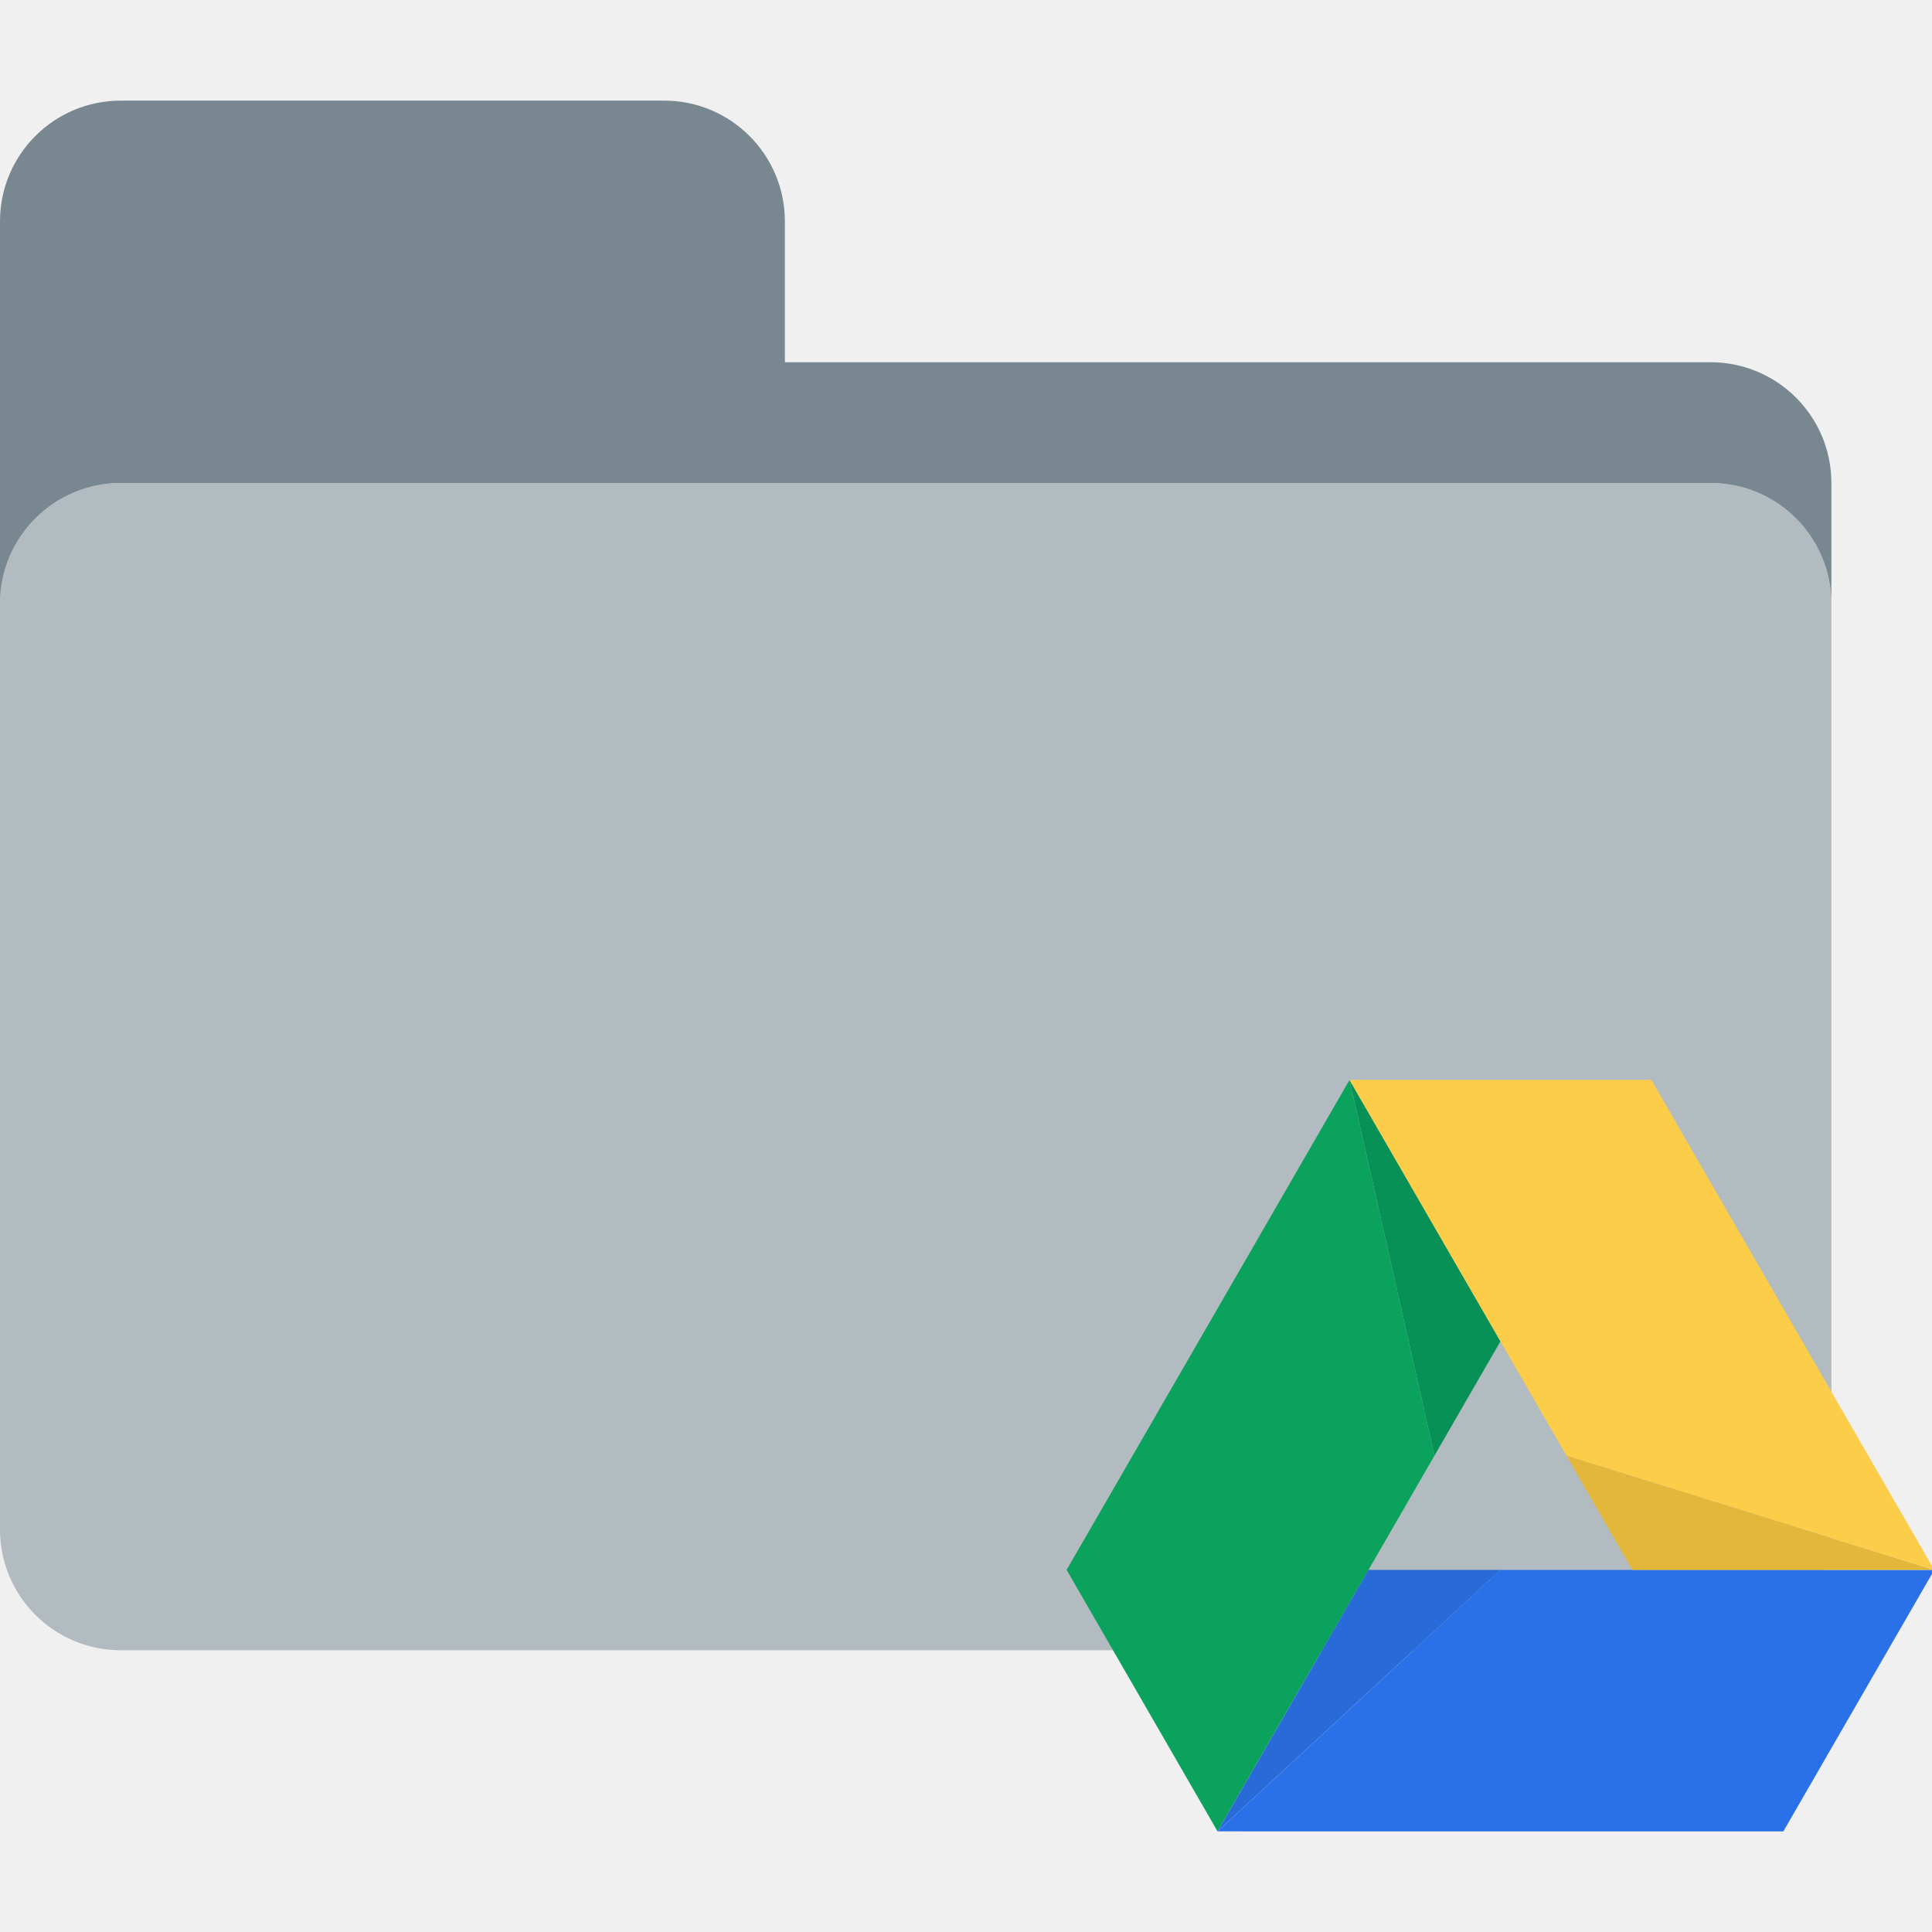
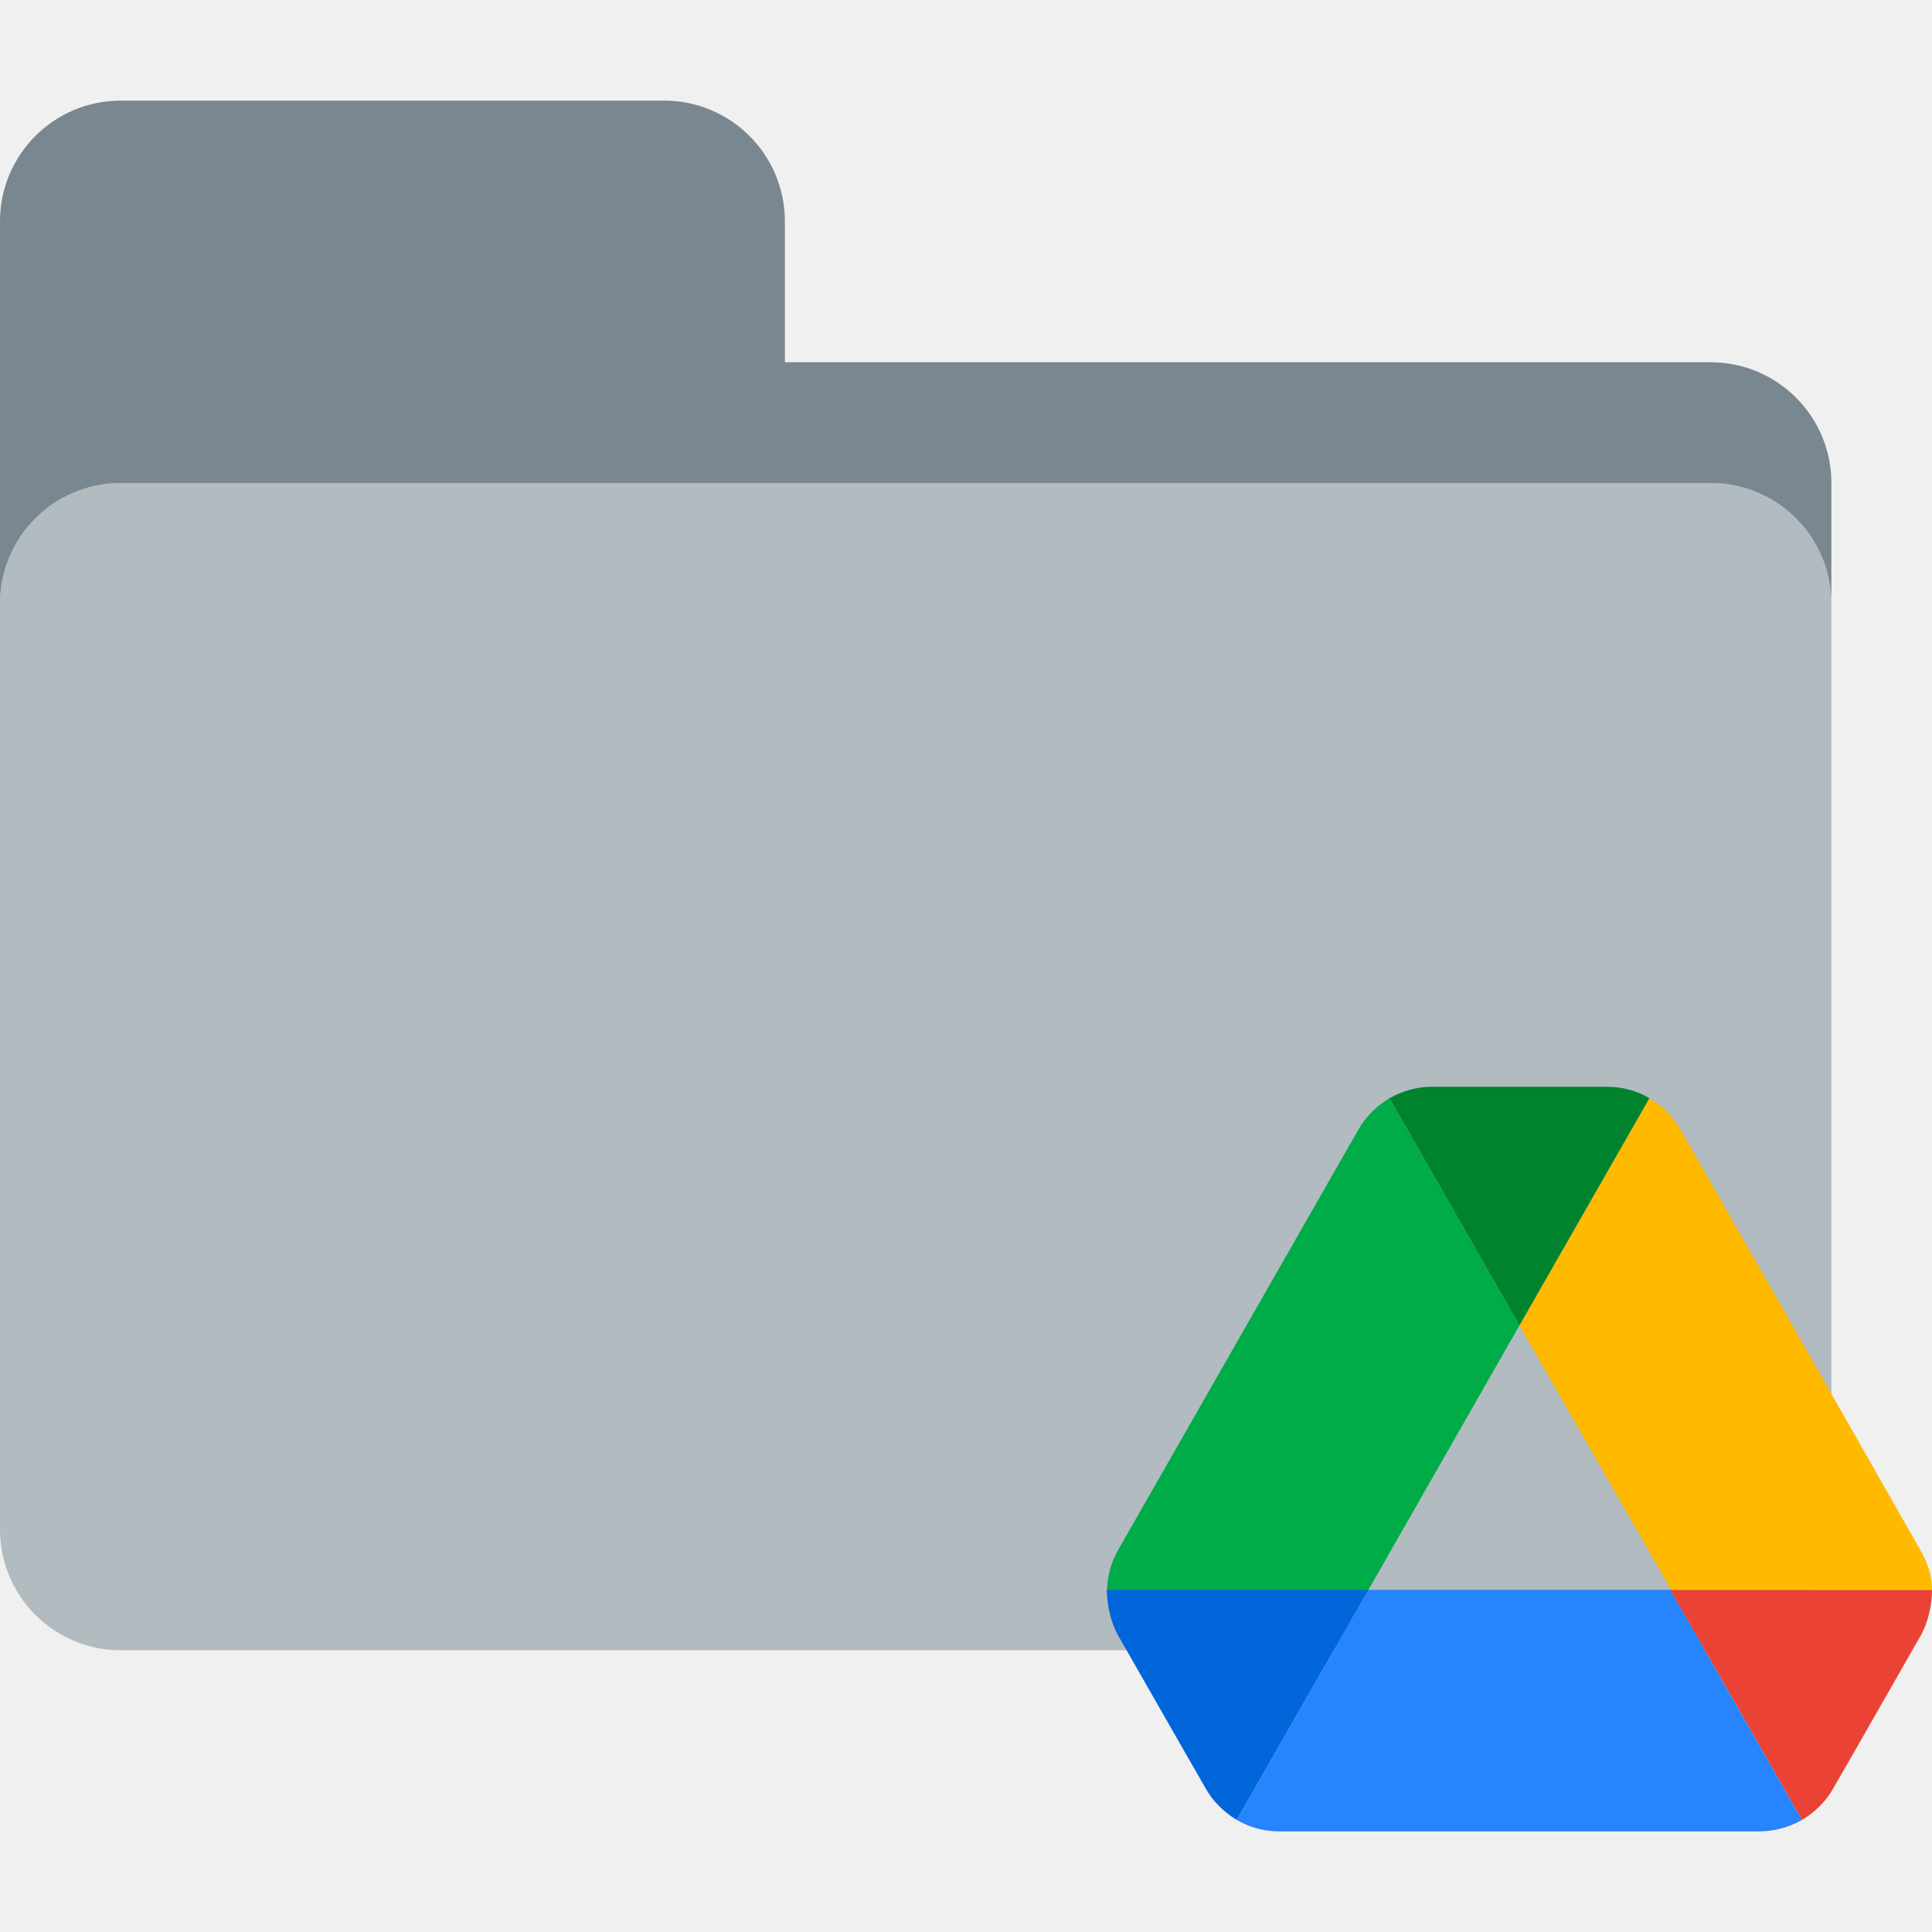
<svg xmlns="http://www.w3.org/2000/svg" width="96" height="96" viewBox="0 0 96 96" fill="none">
-   <g clip-path="url(#clip0)">
-     <rect y="24" width="91" height="58" rx="6" fill="#B2BBC0" />
-     <path d="M0 11C0 7.686 2.686 5 6 5H33C36.314 5 39 7.686 39 11V18H85C88.314 18 91 20.686 91 24V30C91 26.686 88.314 24 85 24H6C2.686 24 0 26.686 0 30V11Z" fill="#788790" />
-     <path d="M71.278 72.33L74.556 66.65L67.057 53.661L71.278 72.33Z" fill="#089156" />
-     <path d="M53 78.008L60.499 90.999L71.278 72.33L67.057 53.662L53 78.008Z" fill="#0BA25E" />
-     <path d="M67.057 53.662L74.556 66.651L72.347 70.479L74.556 66.651L67.057 53.661L67.057 53.662Z" fill="#0BA25E" />
-     <path d="M74.556 78.008H67.999L60.499 90.999L74.556 78.008Z" fill="#296AD9" />
-     <path d="M60.499 90.999L88.614 91L96.113 78.009L74.556 78.008L60.499 90.999Z" fill="#2A71E9" />
-     <path d="M81.111 78.008L96.113 78.009L77.835 72.331L81.111 78.008Z" fill="#E3B73A" />
-     <path d="M96.113 78.009L82.056 53.661H67.057L77.836 72.331L96.113 78.009Z" fill="#FCCD48" />
-   </g>
-   <defs>
-     <clipPath id="clip0">
-       <rect width="96" height="96" fill="white" />
-     </clipPath>
-   </defs>
+   <rect y="24" width="91" height="58" rx="6" fill="#B2BBC0" />
+   <path d="M0 11C0 7.686 2.686 5 6 5H33C36.314 5 39 7.686 39 11V18H85C88.314 18 91 20.686 91 24V30C91 26.686 88.314 24 85 24H6C2.686 24 0 26.686 0 30V11Z" fill="#788790" />
+   <path d="M75.5 65.859L69.042 54.569C68.408 54.949 67.868 55.471 67.493 56.135L55.564 77.007C55.195 77.656 55.001 78.392 55 79.141H67.915L75.5 65.859Z" fill="#00AC47" />
+   <path d="M58.1 85.711L59.908 88.865C60.283 89.53 60.824 90.051 61.458 90.431L68 79H55C55 79.735 55.188 80.612 55.564 81.276L58.1 85.711Z" fill="#0066DA" />
+   <path d="M83 79H68L61.458 90.431C62.092 90.81 62.82 91 63.571 91H87.429C88.18 91 88.908 90.787 89.542 90.431L83 79Z" fill="#2684FC" />
+   <path d="M89.542 90.431C90.176 90.051 90.716 89.53 91.092 88.865L91.844 87.561L95.436 81.276C95.812 80.612 96 79.735 96 79H83L89.542 90.431Z" fill="#EA4335" />
+   <path d="M89.472 66.571L83.507 56.135C83.132 55.471 82.592 54.949 81.958 54.569L75.5 65.859L83.042 79H96C96 78.265 95.789 77.671 95.413 77.007L89.472 66.571Z" fill="#FFBA00" />
+   <path d="M75.5 65.859L81.958 54.569C81.324 54.19 80.596 54 79.844 54H71.156C70.404 54 69.676 54.214 69.042 54.569L75.5 65.859Z" fill="#00832D" />
</svg>
